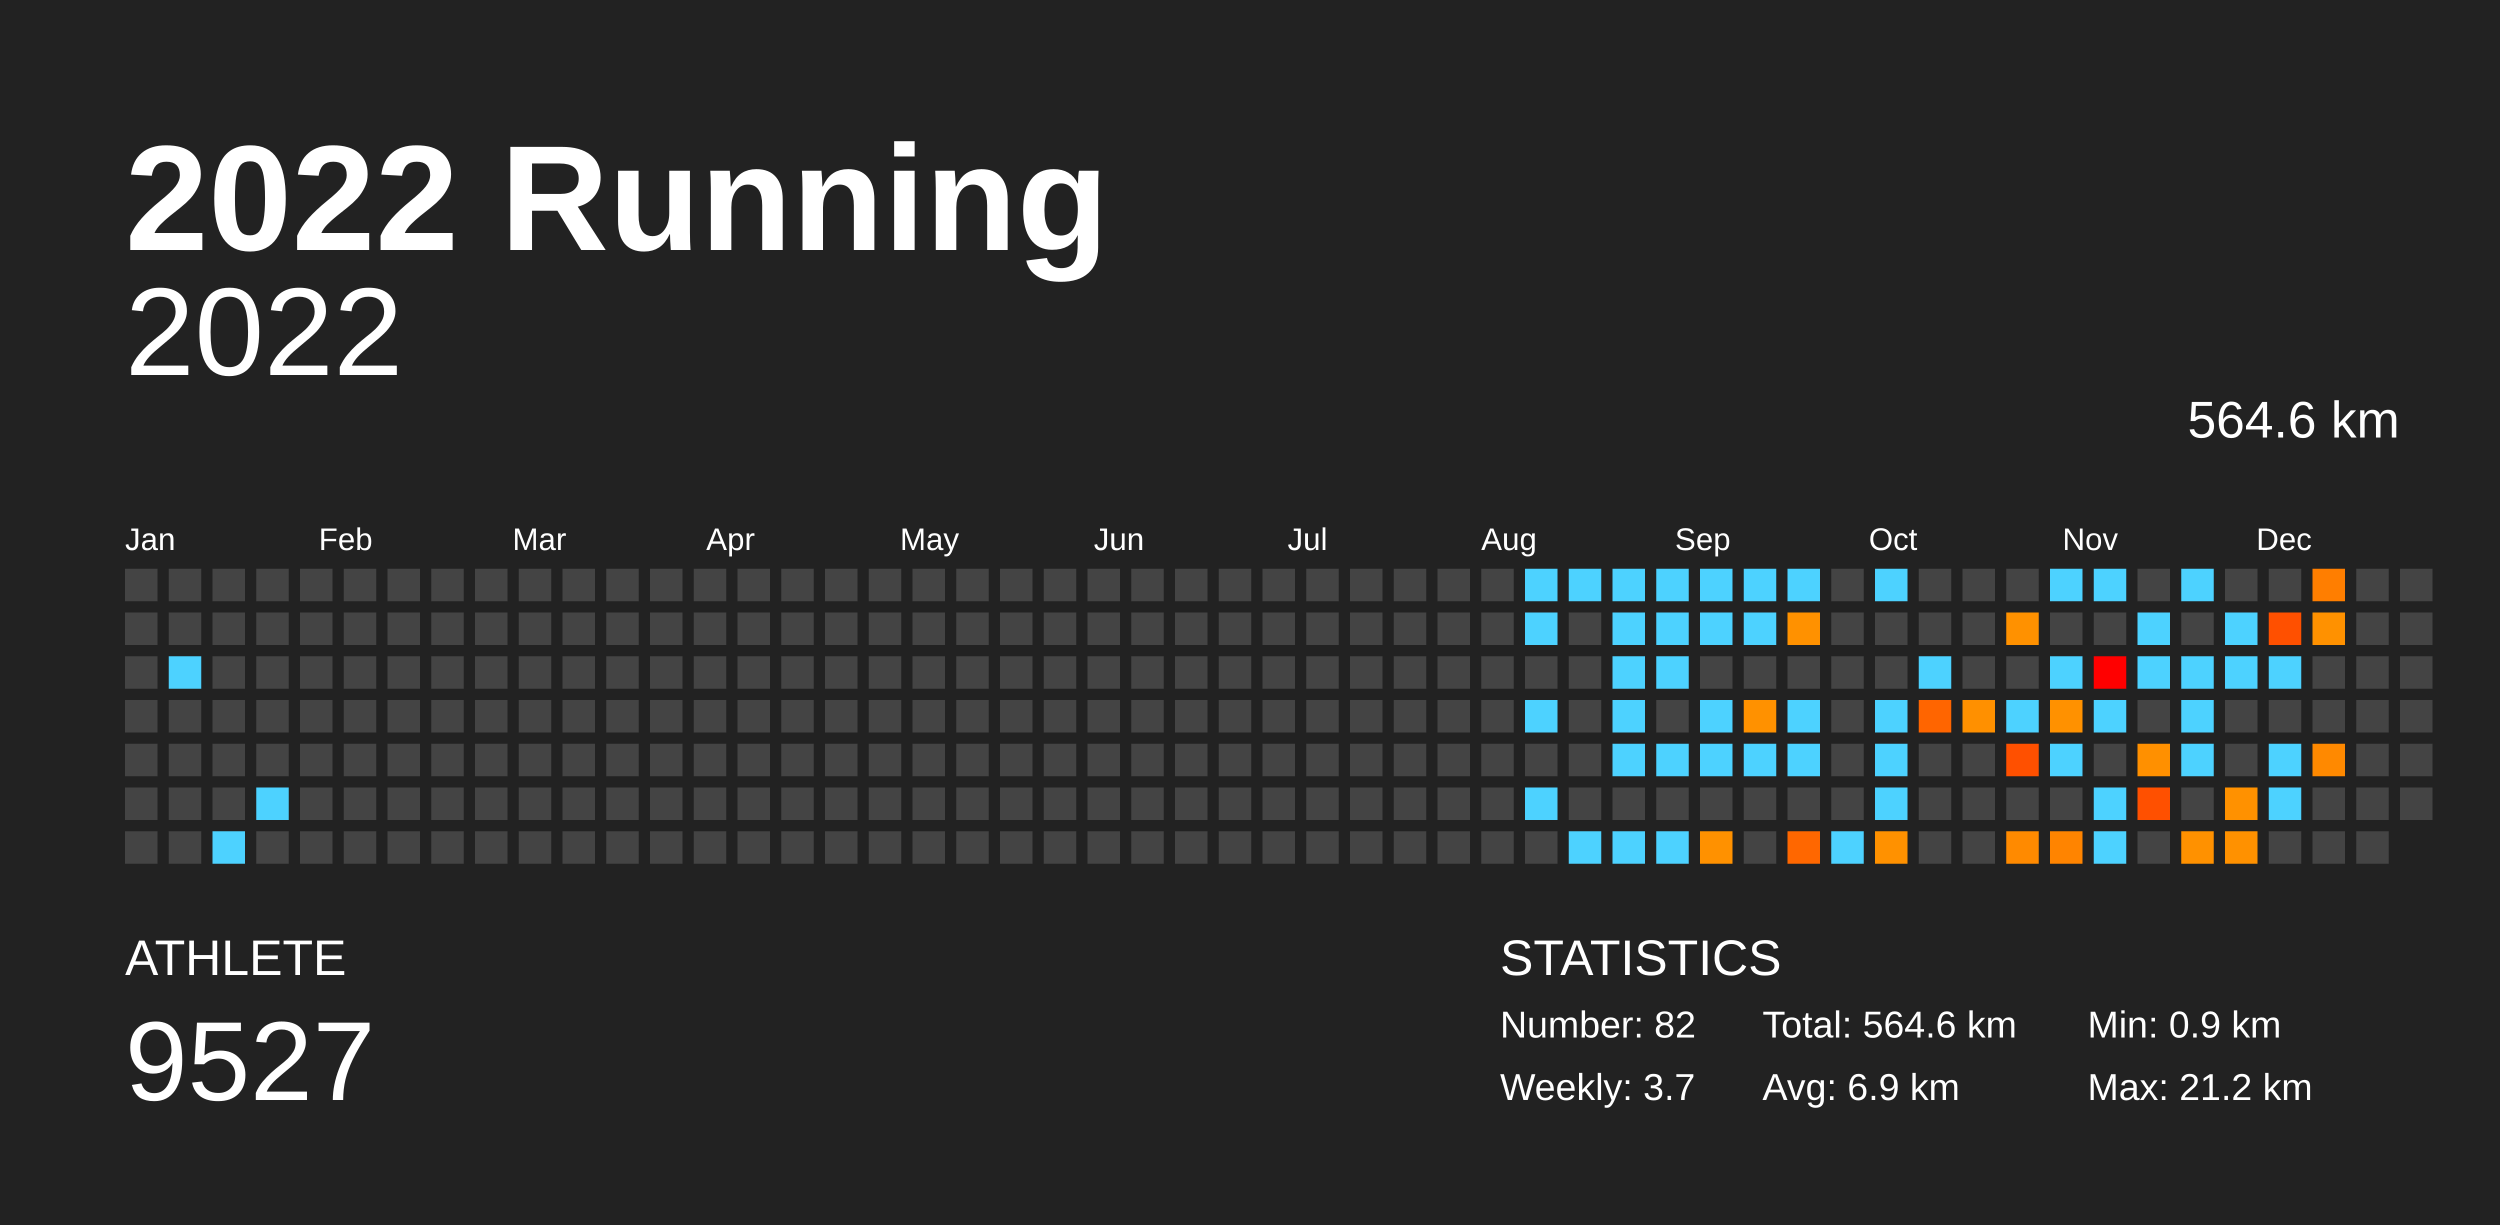
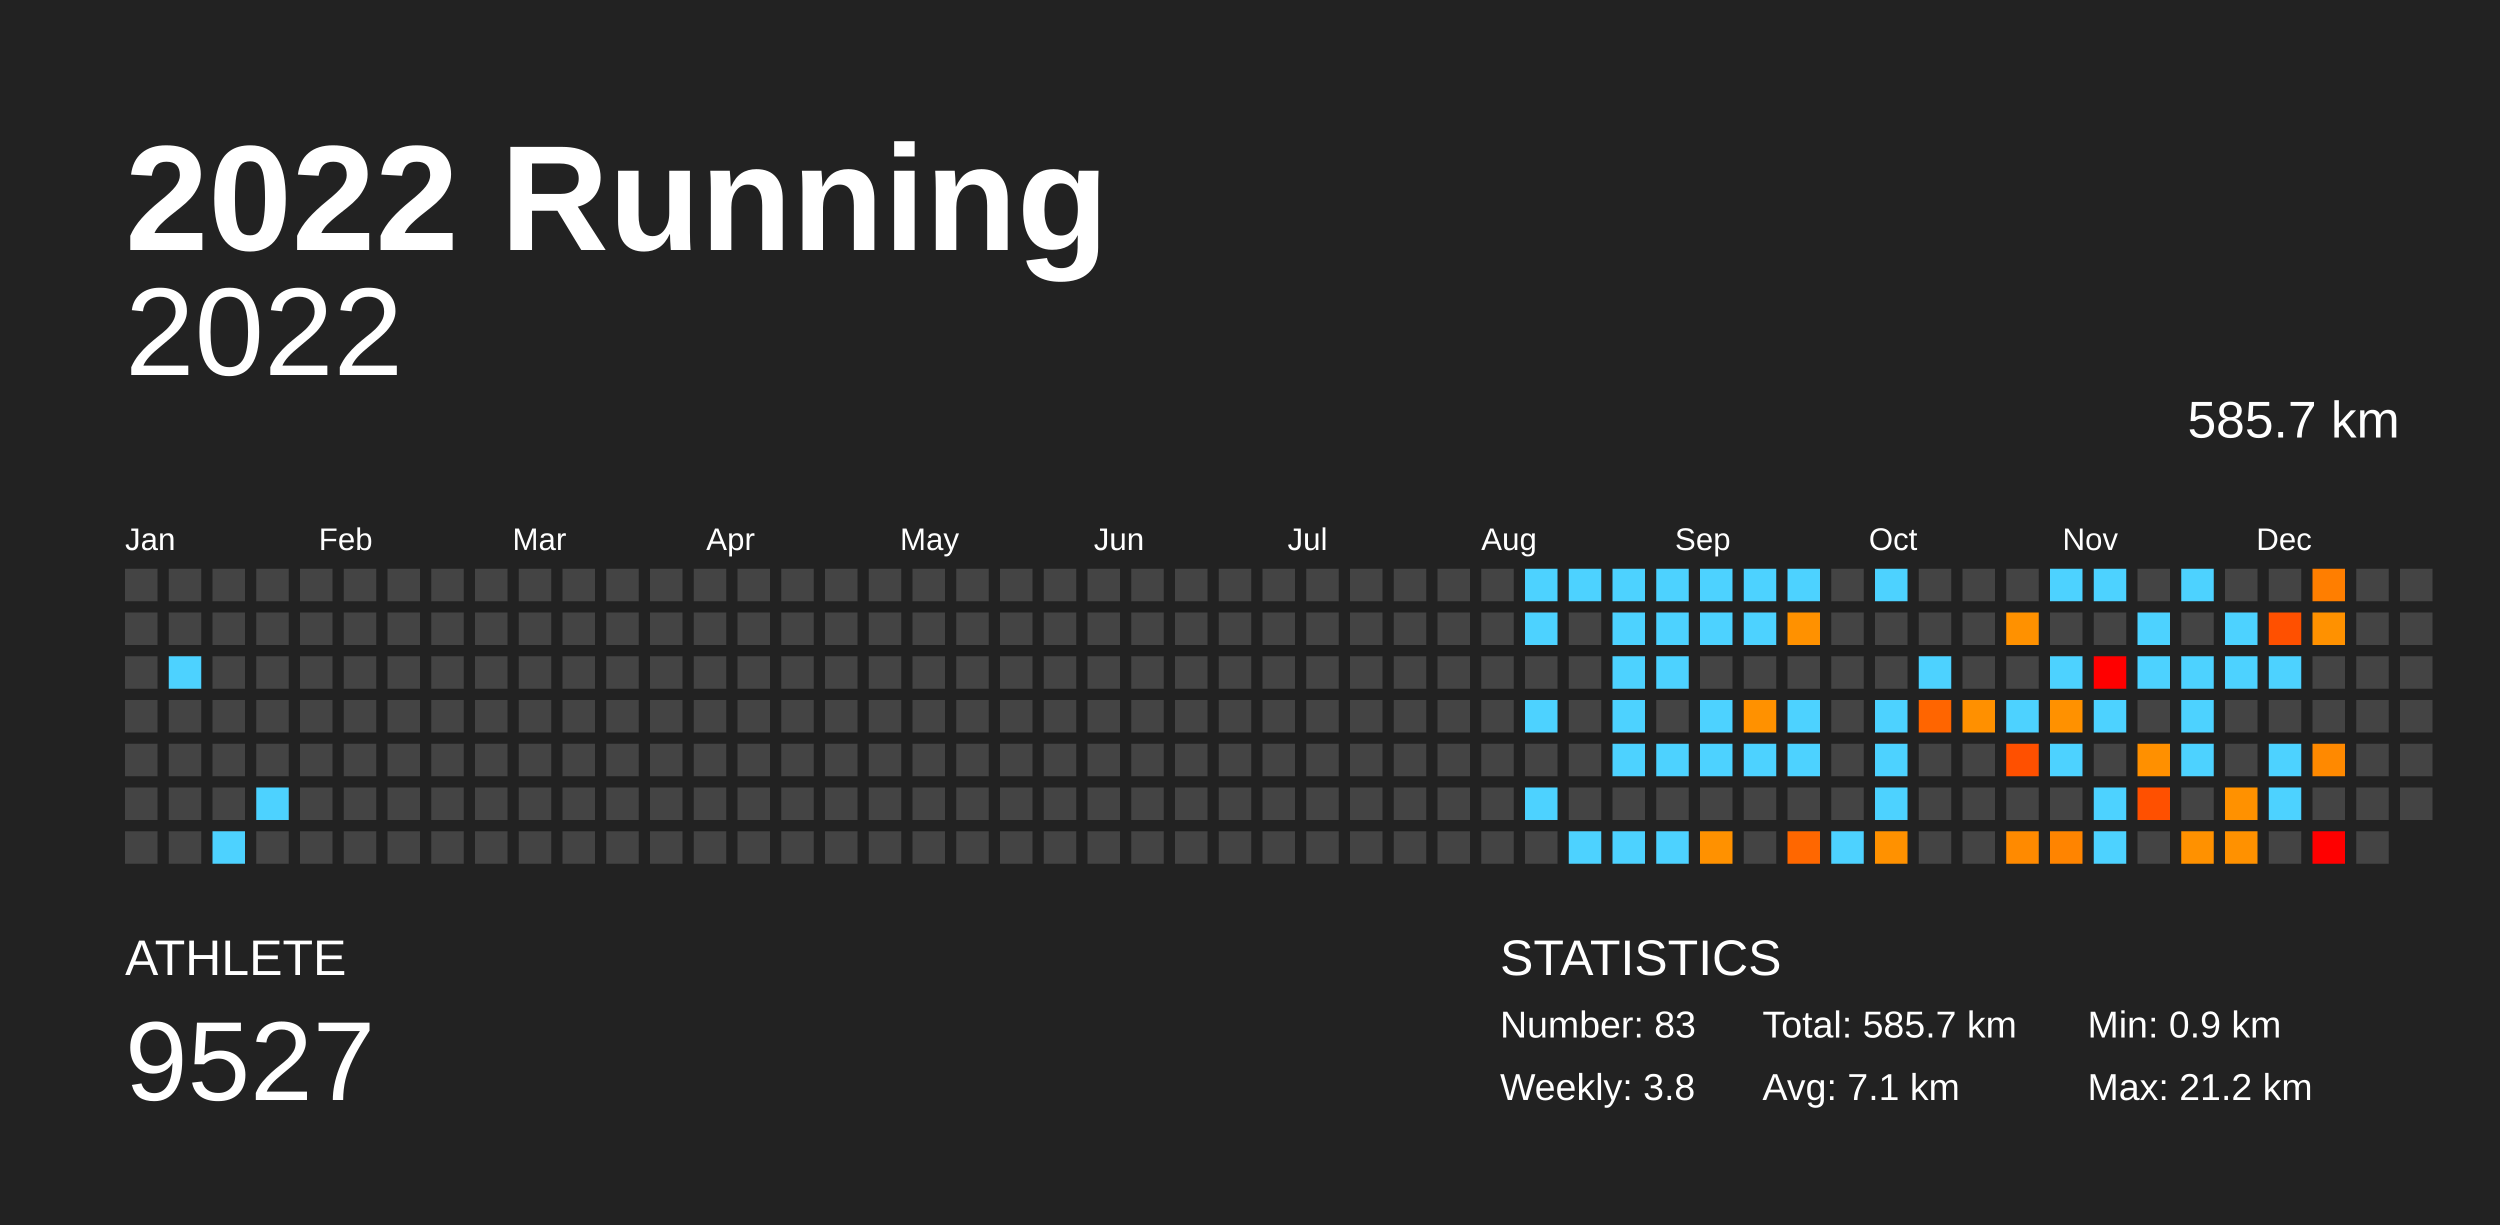
<svg xmlns="http://www.w3.org/2000/svg" baseProfile="full" height="98mm" version="1.1" viewBox="0,0,200,98" width="200mm">
  <defs />
  <rect fill="#222222" height="98" width="200" x="0" y="0" />
  <text fill="#FFFFFF" style="font-size:12px; font-family:Arial; font-weight:bold;" x="10" y="20">2022 Running</text>
  <text fill="#FFFFFF" style="font-size:4px; font-family:Arial" x="10" y="78">ATHLETE</text>
  <text fill="#FFFFFF" style="font-size:9px; font-family:Arial" x="10" y="88">9527</text>
  <text fill="#FFFFFF" style="font-size:4px; font-family:Arial" x="120" y="78">STATISTICS</text>
-   <text fill="#FFFFFF" style="font-size:3px; font-family:Arial" x="120" y="83">Number: 82</text>
-   <text fill="#FFFFFF" style="font-size:3px; font-family:Arial" x="120" y="88">Weekly: 3.7</text>
-   <text fill="#FFFFFF" style="font-size:3px; font-family:Arial" x="141" y="83">Total: 564.6 km</text>
-   <text fill="#FFFFFF" style="font-size:3px; font-family:Arial" x="141" y="88">Avg: 6.9 km</text>
+   <text fill="#FFFFFF" style="font-size:3px; font-family:Arial" x="120" y="83">Number: 83</text>
+   <text fill="#FFFFFF" style="font-size:3px; font-family:Arial" x="120" y="88">Weekly: 3.8</text>
+   <text fill="#FFFFFF" style="font-size:3px; font-family:Arial" x="141" y="83">Total: 585.7 km</text>
+   <text fill="#FFFFFF" style="font-size:3px; font-family:Arial" x="141" y="88">Avg: 7.1 km</text>
  <text fill="#FFFFFF" style="font-size:3px; font-family:Arial" x="167" y="83">Min: 0.9 km</text>
  <text fill="#FFFFFF" style="font-size:3px; font-family:Arial" x="167" y="88">Max: 21.2 km</text>
  <text alignment-baseline="hanging" fill="#FFFFFF" style="font-size:10.0px; font-family:Arial;" x="10" y="30">2022</text>
-   <text alignment-baseline="hanging" fill="#FFFFFF" style="font-size:4.125px; font-family:Arial;" x="175" y="35">564.6 km</text>
+   <text alignment-baseline="hanging" fill="#FFFFFF" style="font-size:4.125px; font-family:Arial;" x="175" y="35">585.7 km</text>
  <text fill="#FFFFFF" style="font-size:2.5px; font-family:Arial" x="10.0" y="44">Jan</text>
  <text fill="#FFFFFF" style="font-size:2.5px; font-family:Arial" x="25.5" y="44">Feb</text>
  <text fill="#FFFFFF" style="font-size:2.5px; font-family:Arial" x="41.0" y="44">Mar</text>
  <text fill="#FFFFFF" style="font-size:2.5px; font-family:Arial" x="56.5" y="44">Apr</text>
  <text fill="#FFFFFF" style="font-size:2.5px; font-family:Arial" x="72.0" y="44">May</text>
  <text fill="#FFFFFF" style="font-size:2.5px; font-family:Arial" x="87.5" y="44">Jun</text>
  <text fill="#FFFFFF" style="font-size:2.5px; font-family:Arial" x="103.0" y="44">Jul</text>
  <text fill="#FFFFFF" style="font-size:2.5px; font-family:Arial" x="118.5" y="44">Aug</text>
  <text fill="#FFFFFF" style="font-size:2.5px; font-family:Arial" x="134.0" y="44">Sep</text>
  <text fill="#FFFFFF" style="font-size:2.5px; font-family:Arial" x="149.5" y="44">Oct</text>
  <text fill="#FFFFFF" style="font-size:2.5px; font-family:Arial" x="165.0" y="44">Nov</text>
  <text fill="#FFFFFF" style="font-size:2.5px; font-family:Arial" x="180.5" y="44">Dec</text>
  <rect fill="#444444" height="2.6" width="2.6" x="10.0" y="45.5" />
  <rect fill="#444444" height="2.6" width="2.6" x="10.0" y="49.0" />
  <rect fill="#444444" height="2.6" width="2.6" x="10.0" y="52.5" />
  <rect fill="#444444" height="2.6" width="2.6" x="10.0" y="56.0" />
  <rect fill="#444444" height="2.6" width="2.6" x="10.0" y="59.5" />
  <rect fill="#444444" height="2.6" width="2.6" x="10.0" y="63.0" />
  <rect fill="#444444" height="2.6" width="2.6" x="10.0" y="66.5" />
  <rect fill="#444444" height="2.6" width="2.6" x="13.5" y="45.5" />
  <rect fill="#444444" height="2.6" width="2.6" x="13.5" y="49.0" />
  <rect fill="#4dd2ff" height="2.6" width="2.6" x="13.5" y="52.5" />
  <rect fill="#444444" height="2.6" width="2.6" x="13.5" y="56.0" />
  <rect fill="#444444" height="2.6" width="2.6" x="13.5" y="59.5" />
  <rect fill="#444444" height="2.6" width="2.6" x="13.5" y="63.0" />
  <rect fill="#444444" height="2.6" width="2.6" x="13.5" y="66.5" />
  <rect fill="#444444" height="2.6" width="2.6" x="17.0" y="45.5" />
  <rect fill="#444444" height="2.6" width="2.6" x="17.0" y="49.0" />
  <rect fill="#444444" height="2.6" width="2.6" x="17.0" y="52.5" />
  <rect fill="#444444" height="2.6" width="2.6" x="17.0" y="56.0" />
  <rect fill="#444444" height="2.6" width="2.6" x="17.0" y="59.5" />
  <rect fill="#444444" height="2.6" width="2.6" x="17.0" y="63.0" />
  <rect fill="#4dd2ff" height="2.6" width="2.6" x="17.0" y="66.5" />
  <rect fill="#444444" height="2.6" width="2.6" x="20.5" y="45.5" />
  <rect fill="#444444" height="2.6" width="2.6" x="20.5" y="49.0" />
  <rect fill="#444444" height="2.6" width="2.6" x="20.5" y="52.5" />
  <rect fill="#444444" height="2.6" width="2.6" x="20.5" y="56.0" />
  <rect fill="#444444" height="2.6" width="2.6" x="20.5" y="59.5" />
  <rect fill="#4dd2ff" height="2.6" width="2.6" x="20.5" y="63.0" />
  <rect fill="#444444" height="2.6" width="2.6" x="20.5" y="66.5" />
  <rect fill="#444444" height="2.6" width="2.6" x="24.0" y="45.5" />
  <rect fill="#444444" height="2.6" width="2.6" x="24.0" y="49.0" />
  <rect fill="#444444" height="2.6" width="2.6" x="24.0" y="52.5" />
  <rect fill="#444444" height="2.6" width="2.6" x="24.0" y="56.0" />
  <rect fill="#444444" height="2.6" width="2.6" x="24.0" y="59.5" />
  <rect fill="#444444" height="2.6" width="2.6" x="24.0" y="63.0" />
  <rect fill="#444444" height="2.6" width="2.6" x="24.0" y="66.5" />
  <rect fill="#444444" height="2.6" width="2.6" x="27.5" y="45.5" />
  <rect fill="#444444" height="2.6" width="2.6" x="27.5" y="49.0" />
  <rect fill="#444444" height="2.6" width="2.6" x="27.5" y="52.5" />
  <rect fill="#444444" height="2.6" width="2.6" x="27.5" y="56.0" />
  <rect fill="#444444" height="2.6" width="2.6" x="27.5" y="59.5" />
  <rect fill="#444444" height="2.6" width="2.6" x="27.5" y="63.0" />
  <rect fill="#444444" height="2.6" width="2.6" x="27.5" y="66.5" />
  <rect fill="#444444" height="2.6" width="2.6" x="31.0" y="45.5" />
  <rect fill="#444444" height="2.6" width="2.6" x="31.0" y="49.0" />
  <rect fill="#444444" height="2.6" width="2.6" x="31.0" y="52.5" />
  <rect fill="#444444" height="2.6" width="2.6" x="31.0" y="56.0" />
  <rect fill="#444444" height="2.6" width="2.6" x="31.0" y="59.5" />
  <rect fill="#444444" height="2.6" width="2.6" x="31.0" y="63.0" />
  <rect fill="#444444" height="2.6" width="2.6" x="31.0" y="66.5" />
  <rect fill="#444444" height="2.6" width="2.6" x="34.5" y="45.5" />
  <rect fill="#444444" height="2.6" width="2.6" x="34.5" y="49.0" />
  <rect fill="#444444" height="2.6" width="2.6" x="34.5" y="52.5" />
  <rect fill="#444444" height="2.6" width="2.6" x="34.5" y="56.0" />
  <rect fill="#444444" height="2.6" width="2.6" x="34.5" y="59.5" />
  <rect fill="#444444" height="2.6" width="2.6" x="34.5" y="63.0" />
  <rect fill="#444444" height="2.6" width="2.6" x="34.5" y="66.5" />
  <rect fill="#444444" height="2.6" width="2.6" x="38.0" y="45.5" />
  <rect fill="#444444" height="2.6" width="2.6" x="38.0" y="49.0" />
  <rect fill="#444444" height="2.6" width="2.6" x="38.0" y="52.5" />
  <rect fill="#444444" height="2.6" width="2.6" x="38.0" y="56.0" />
  <rect fill="#444444" height="2.6" width="2.6" x="38.0" y="59.5" />
  <rect fill="#444444" height="2.6" width="2.6" x="38.0" y="63.0" />
  <rect fill="#444444" height="2.6" width="2.6" x="38.0" y="66.5" />
  <rect fill="#444444" height="2.6" width="2.6" x="41.5" y="45.5" />
  <rect fill="#444444" height="2.6" width="2.6" x="41.5" y="49.0" />
  <rect fill="#444444" height="2.6" width="2.6" x="41.5" y="52.5" />
  <rect fill="#444444" height="2.6" width="2.6" x="41.5" y="56.0" />
  <rect fill="#444444" height="2.6" width="2.6" x="41.5" y="59.5" />
  <rect fill="#444444" height="2.6" width="2.6" x="41.5" y="63.0" />
  <rect fill="#444444" height="2.6" width="2.6" x="41.5" y="66.5" />
  <rect fill="#444444" height="2.6" width="2.6" x="45.0" y="45.5" />
  <rect fill="#444444" height="2.6" width="2.6" x="45.0" y="49.0" />
  <rect fill="#444444" height="2.6" width="2.6" x="45.0" y="52.5" />
  <rect fill="#444444" height="2.6" width="2.6" x="45.0" y="56.0" />
  <rect fill="#444444" height="2.6" width="2.6" x="45.0" y="59.5" />
  <rect fill="#444444" height="2.6" width="2.6" x="45.0" y="63.0" />
  <rect fill="#444444" height="2.6" width="2.6" x="45.0" y="66.5" />
  <rect fill="#444444" height="2.6" width="2.6" x="48.5" y="45.5" />
  <rect fill="#444444" height="2.6" width="2.6" x="48.5" y="49.0" />
  <rect fill="#444444" height="2.6" width="2.6" x="48.5" y="52.5" />
  <rect fill="#444444" height="2.6" width="2.6" x="48.5" y="56.0" />
  <rect fill="#444444" height="2.6" width="2.6" x="48.5" y="59.5" />
  <rect fill="#444444" height="2.6" width="2.6" x="48.5" y="63.0" />
  <rect fill="#444444" height="2.6" width="2.6" x="48.5" y="66.5" />
  <rect fill="#444444" height="2.6" width="2.6" x="52.0" y="45.5" />
  <rect fill="#444444" height="2.6" width="2.6" x="52.0" y="49.0" />
  <rect fill="#444444" height="2.6" width="2.6" x="52.0" y="52.5" />
  <rect fill="#444444" height="2.6" width="2.6" x="52.0" y="56.0" />
  <rect fill="#444444" height="2.6" width="2.6" x="52.0" y="59.5" />
  <rect fill="#444444" height="2.6" width="2.6" x="52.0" y="63.0" />
  <rect fill="#444444" height="2.6" width="2.6" x="52.0" y="66.5" />
  <rect fill="#444444" height="2.6" width="2.6" x="55.5" y="45.5" />
  <rect fill="#444444" height="2.6" width="2.6" x="55.5" y="49.0" />
  <rect fill="#444444" height="2.6" width="2.6" x="55.5" y="52.5" />
  <rect fill="#444444" height="2.6" width="2.6" x="55.5" y="56.0" />
  <rect fill="#444444" height="2.6" width="2.6" x="55.5" y="59.5" />
  <rect fill="#444444" height="2.6" width="2.6" x="55.5" y="63.0" />
  <rect fill="#444444" height="2.6" width="2.6" x="55.5" y="66.5" />
  <rect fill="#444444" height="2.6" width="2.6" x="59.0" y="45.5" />
  <rect fill="#444444" height="2.6" width="2.6" x="59.0" y="49.0" />
  <rect fill="#444444" height="2.6" width="2.6" x="59.0" y="52.5" />
  <rect fill="#444444" height="2.6" width="2.6" x="59.0" y="56.0" />
  <rect fill="#444444" height="2.6" width="2.6" x="59.0" y="59.5" />
  <rect fill="#444444" height="2.6" width="2.6" x="59.0" y="63.0" />
  <rect fill="#444444" height="2.6" width="2.6" x="59.0" y="66.5" />
  <rect fill="#444444" height="2.6" width="2.6" x="62.5" y="45.5" />
  <rect fill="#444444" height="2.6" width="2.6" x="62.5" y="49.0" />
  <rect fill="#444444" height="2.6" width="2.6" x="62.5" y="52.5" />
  <rect fill="#444444" height="2.6" width="2.6" x="62.5" y="56.0" />
  <rect fill="#444444" height="2.6" width="2.6" x="62.5" y="59.5" />
  <rect fill="#444444" height="2.6" width="2.6" x="62.5" y="63.0" />
  <rect fill="#444444" height="2.6" width="2.6" x="62.5" y="66.5" />
  <rect fill="#444444" height="2.6" width="2.6" x="66.0" y="45.5" />
  <rect fill="#444444" height="2.6" width="2.6" x="66.0" y="49.0" />
  <rect fill="#444444" height="2.6" width="2.6" x="66.0" y="52.5" />
  <rect fill="#444444" height="2.6" width="2.6" x="66.0" y="56.0" />
  <rect fill="#444444" height="2.6" width="2.6" x="66.0" y="59.5" />
  <rect fill="#444444" height="2.6" width="2.6" x="66.0" y="63.0" />
  <rect fill="#444444" height="2.6" width="2.6" x="66.0" y="66.5" />
  <rect fill="#444444" height="2.6" width="2.6" x="69.5" y="45.5" />
  <rect fill="#444444" height="2.6" width="2.6" x="69.5" y="49.0" />
  <rect fill="#444444" height="2.6" width="2.6" x="69.5" y="52.5" />
  <rect fill="#444444" height="2.6" width="2.6" x="69.5" y="56.0" />
  <rect fill="#444444" height="2.6" width="2.6" x="69.5" y="59.5" />
  <rect fill="#444444" height="2.6" width="2.6" x="69.5" y="63.0" />
  <rect fill="#444444" height="2.6" width="2.6" x="69.5" y="66.5" />
  <rect fill="#444444" height="2.6" width="2.6" x="73.0" y="45.5" />
  <rect fill="#444444" height="2.6" width="2.6" x="73.0" y="49.0" />
  <rect fill="#444444" height="2.6" width="2.6" x="73.0" y="52.5" />
  <rect fill="#444444" height="2.6" width="2.6" x="73.0" y="56.0" />
  <rect fill="#444444" height="2.6" width="2.6" x="73.0" y="59.5" />
  <rect fill="#444444" height="2.6" width="2.6" x="73.0" y="63.0" />
  <rect fill="#444444" height="2.6" width="2.6" x="73.0" y="66.5" />
  <rect fill="#444444" height="2.6" width="2.6" x="76.5" y="45.5" />
  <rect fill="#444444" height="2.6" width="2.6" x="76.5" y="49.0" />
  <rect fill="#444444" height="2.6" width="2.6" x="76.5" y="52.5" />
  <rect fill="#444444" height="2.6" width="2.6" x="76.5" y="56.0" />
  <rect fill="#444444" height="2.6" width="2.6" x="76.5" y="59.5" />
  <rect fill="#444444" height="2.6" width="2.6" x="76.5" y="63.0" />
  <rect fill="#444444" height="2.6" width="2.6" x="76.5" y="66.5" />
  <rect fill="#444444" height="2.6" width="2.6" x="80.0" y="45.5" />
  <rect fill="#444444" height="2.6" width="2.6" x="80.0" y="49.0" />
  <rect fill="#444444" height="2.6" width="2.6" x="80.0" y="52.5" />
  <rect fill="#444444" height="2.6" width="2.6" x="80.0" y="56.0" />
  <rect fill="#444444" height="2.6" width="2.6" x="80.0" y="59.5" />
  <rect fill="#444444" height="2.6" width="2.6" x="80.0" y="63.0" />
  <rect fill="#444444" height="2.6" width="2.6" x="80.0" y="66.5" />
  <rect fill="#444444" height="2.6" width="2.6" x="83.5" y="45.5" />
  <rect fill="#444444" height="2.6" width="2.6" x="83.5" y="49.0" />
  <rect fill="#444444" height="2.6" width="2.6" x="83.5" y="52.5" />
  <rect fill="#444444" height="2.6" width="2.6" x="83.5" y="56.0" />
  <rect fill="#444444" height="2.6" width="2.6" x="83.5" y="59.5" />
  <rect fill="#444444" height="2.6" width="2.6" x="83.5" y="63.0" />
  <rect fill="#444444" height="2.6" width="2.6" x="83.5" y="66.5" />
  <rect fill="#444444" height="2.6" width="2.6" x="87.0" y="45.5" />
  <rect fill="#444444" height="2.6" width="2.6" x="87.0" y="49.0" />
  <rect fill="#444444" height="2.6" width="2.6" x="87.0" y="52.5" />
  <rect fill="#444444" height="2.6" width="2.6" x="87.0" y="56.0" />
  <rect fill="#444444" height="2.6" width="2.6" x="87.0" y="59.5" />
  <rect fill="#444444" height="2.6" width="2.6" x="87.0" y="63.0" />
  <rect fill="#444444" height="2.6" width="2.6" x="87.0" y="66.5" />
  <rect fill="#444444" height="2.6" width="2.6" x="90.5" y="45.5" />
  <rect fill="#444444" height="2.6" width="2.6" x="90.5" y="49.0" />
  <rect fill="#444444" height="2.6" width="2.6" x="90.5" y="52.5" />
  <rect fill="#444444" height="2.6" width="2.6" x="90.5" y="56.0" />
  <rect fill="#444444" height="2.6" width="2.6" x="90.5" y="59.5" />
  <rect fill="#444444" height="2.6" width="2.6" x="90.5" y="63.0" />
  <rect fill="#444444" height="2.6" width="2.6" x="90.5" y="66.5" />
  <rect fill="#444444" height="2.6" width="2.6" x="94.0" y="45.5" />
  <rect fill="#444444" height="2.6" width="2.6" x="94.0" y="49.0" />
  <rect fill="#444444" height="2.6" width="2.6" x="94.0" y="52.5" />
  <rect fill="#444444" height="2.6" width="2.6" x="94.0" y="56.0" />
  <rect fill="#444444" height="2.6" width="2.6" x="94.0" y="59.5" />
  <rect fill="#444444" height="2.6" width="2.6" x="94.0" y="63.0" />
  <rect fill="#444444" height="2.6" width="2.6" x="94.0" y="66.5" />
  <rect fill="#444444" height="2.6" width="2.6" x="97.5" y="45.5" />
  <rect fill="#444444" height="2.6" width="2.6" x="97.5" y="49.0" />
  <rect fill="#444444" height="2.6" width="2.6" x="97.5" y="52.5" />
  <rect fill="#444444" height="2.6" width="2.6" x="97.5" y="56.0" />
  <rect fill="#444444" height="2.6" width="2.6" x="97.5" y="59.5" />
  <rect fill="#444444" height="2.6" width="2.6" x="97.5" y="63.0" />
  <rect fill="#444444" height="2.6" width="2.6" x="97.5" y="66.5" />
  <rect fill="#444444" height="2.6" width="2.6" x="101.0" y="45.5" />
  <rect fill="#444444" height="2.6" width="2.6" x="101.0" y="49.0" />
  <rect fill="#444444" height="2.6" width="2.6" x="101.0" y="52.5" />
  <rect fill="#444444" height="2.6" width="2.6" x="101.0" y="56.0" />
  <rect fill="#444444" height="2.6" width="2.6" x="101.0" y="59.5" />
  <rect fill="#444444" height="2.6" width="2.6" x="101.0" y="63.0" />
  <rect fill="#444444" height="2.6" width="2.6" x="101.0" y="66.5" />
  <rect fill="#444444" height="2.6" width="2.6" x="104.5" y="45.5" />
  <rect fill="#444444" height="2.6" width="2.6" x="104.5" y="49.0" />
  <rect fill="#444444" height="2.6" width="2.6" x="104.5" y="52.5" />
  <rect fill="#444444" height="2.6" width="2.6" x="104.5" y="56.0" />
  <rect fill="#444444" height="2.6" width="2.6" x="104.5" y="59.5" />
  <rect fill="#444444" height="2.6" width="2.6" x="104.5" y="63.0" />
  <rect fill="#444444" height="2.6" width="2.6" x="104.5" y="66.5" />
  <rect fill="#444444" height="2.6" width="2.6" x="108.0" y="45.5" />
  <rect fill="#444444" height="2.6" width="2.6" x="108.0" y="49.0" />
  <rect fill="#444444" height="2.6" width="2.6" x="108.0" y="52.5" />
  <rect fill="#444444" height="2.6" width="2.6" x="108.0" y="56.0" />
  <rect fill="#444444" height="2.6" width="2.6" x="108.0" y="59.5" />
  <rect fill="#444444" height="2.6" width="2.6" x="108.0" y="63.0" />
  <rect fill="#444444" height="2.6" width="2.6" x="108.0" y="66.5" />
  <rect fill="#444444" height="2.6" width="2.6" x="111.5" y="45.5" />
  <rect fill="#444444" height="2.6" width="2.6" x="111.5" y="49.0" />
  <rect fill="#444444" height="2.6" width="2.6" x="111.5" y="52.5" />
  <rect fill="#444444" height="2.6" width="2.6" x="111.5" y="56.0" />
  <rect fill="#444444" height="2.6" width="2.6" x="111.5" y="59.5" />
  <rect fill="#444444" height="2.6" width="2.6" x="111.5" y="63.0" />
  <rect fill="#444444" height="2.6" width="2.6" x="111.5" y="66.5" />
  <rect fill="#444444" height="2.6" width="2.6" x="115.0" y="45.5" />
  <rect fill="#444444" height="2.6" width="2.6" x="115.0" y="49.0" />
  <rect fill="#444444" height="2.6" width="2.6" x="115.0" y="52.5" />
  <rect fill="#444444" height="2.6" width="2.6" x="115.0" y="56.0" />
  <rect fill="#444444" height="2.6" width="2.6" x="115.0" y="59.5" />
  <rect fill="#444444" height="2.6" width="2.6" x="115.0" y="63.0" />
  <rect fill="#444444" height="2.6" width="2.6" x="115.0" y="66.5" />
  <rect fill="#444444" height="2.6" width="2.6" x="118.5" y="45.5" />
  <rect fill="#444444" height="2.6" width="2.6" x="118.5" y="49.0" />
  <rect fill="#444444" height="2.6" width="2.6" x="118.5" y="52.5" />
  <rect fill="#444444" height="2.6" width="2.6" x="118.5" y="56.0" />
  <rect fill="#444444" height="2.6" width="2.6" x="118.5" y="59.5" />
  <rect fill="#444444" height="2.6" width="2.6" x="118.5" y="63.0" />
  <rect fill="#444444" height="2.6" width="2.6" x="118.5" y="66.5" />
  <rect fill="#4dd2ff" height="2.6" width="2.6" x="122.0" y="45.5" />
  <rect fill="#4dd2ff" height="2.6" width="2.6" x="122.0" y="49.0" />
  <rect fill="#444444" height="2.6" width="2.6" x="122.0" y="52.5" />
  <rect fill="#4dd2ff" height="2.6" width="2.6" x="122.0" y="56.0" />
  <rect fill="#444444" height="2.6" width="2.6" x="122.0" y="59.5" />
  <rect fill="#4dd2ff" height="2.6" width="2.6" x="122.0" y="63.0" />
  <rect fill="#444444" height="2.6" width="2.6" x="122.0" y="66.5" />
  <rect fill="#4dd2ff" height="2.6" width="2.6" x="125.5" y="45.5" />
  <rect fill="#444444" height="2.6" width="2.6" x="125.5" y="49.0" />
  <rect fill="#444444" height="2.6" width="2.6" x="125.5" y="52.5" />
  <rect fill="#444444" height="2.6" width="2.6" x="125.5" y="56.0" />
  <rect fill="#444444" height="2.6" width="2.6" x="125.5" y="59.5" />
  <rect fill="#444444" height="2.6" width="2.6" x="125.5" y="63.0" />
  <rect fill="#4dd2ff" height="2.6" width="2.6" x="125.5" y="66.5" />
  <rect fill="#4dd2ff" height="2.6" width="2.6" x="129.0" y="45.5" />
  <rect fill="#4dd2ff" height="2.6" width="2.6" x="129.0" y="49.0" />
  <rect fill="#4dd2ff" height="2.6" width="2.6" x="129.0" y="52.5" />
  <rect fill="#4dd2ff" height="2.6" width="2.6" x="129.0" y="56.0" />
  <rect fill="#4dd2ff" height="2.6" width="2.6" x="129.0" y="59.5" />
  <rect fill="#444444" height="2.6" width="2.6" x="129.0" y="63.0" />
  <rect fill="#4dd2ff" height="2.6" width="2.6" x="129.0" y="66.5" />
  <rect fill="#4dd2ff" height="2.6" width="2.6" x="132.5" y="45.5" />
  <rect fill="#4dd2ff" height="2.6" width="2.6" x="132.5" y="49.0" />
  <rect fill="#4dd2ff" height="2.6" width="2.6" x="132.5" y="52.5" />
  <rect fill="#444444" height="2.6" width="2.6" x="132.5" y="56.0" />
  <rect fill="#4dd2ff" height="2.6" width="2.6" x="132.5" y="59.5" />
  <rect fill="#444444" height="2.6" width="2.6" x="132.5" y="63.0" />
  <rect fill="#4dd2ff" height="2.6" width="2.6" x="132.5" y="66.5" />
  <rect fill="#4dd2ff" height="2.6" width="2.6" x="136.0" y="45.5" />
  <rect fill="#4dd2ff" height="2.6" width="2.6" x="136.0" y="49.0" />
  <rect fill="#444444" height="2.6" width="2.6" x="136.0" y="52.5" />
  <rect fill="#4dd2ff" height="2.6" width="2.6" x="136.0" y="56.0" />
  <rect fill="#4dd2ff" height="2.6" width="2.6" x="136.0" y="59.5" />
  <rect fill="#444444" height="2.6" width="2.6" x="136.0" y="63.0" />
  <rect fill="#ff9100" height="2.6" width="2.6" x="136.0" y="66.5" />
  <rect fill="#4dd2ff" height="2.6" width="2.6" x="139.5" y="45.5" />
  <rect fill="#4dd2ff" height="2.6" width="2.6" x="139.5" y="49.0" />
  <rect fill="#444444" height="2.6" width="2.6" x="139.5" y="52.5" />
  <rect fill="#ff9100" height="2.6" width="2.6" x="139.5" y="56.0" />
  <rect fill="#4dd2ff" height="2.6" width="2.6" x="139.5" y="59.5" />
  <rect fill="#444444" height="2.6" width="2.6" x="139.5" y="63.0" />
  <rect fill="#444444" height="2.6" width="2.6" x="139.5" y="66.5" />
  <rect fill="#4dd2ff" height="2.6" width="2.6" x="143.0" y="45.5" />
  <rect fill="#ff9100" height="2.6" width="2.6" x="143.0" y="49.0" />
  <rect fill="#444444" height="2.6" width="2.6" x="143.0" y="52.5" />
  <rect fill="#4dd2ff" height="2.6" width="2.6" x="143.0" y="56.0" />
  <rect fill="#4dd2ff" height="2.6" width="2.6" x="143.0" y="59.5" />
  <rect fill="#444444" height="2.6" width="2.6" x="143.0" y="63.0" />
  <rect fill="#ff6700" height="2.6" width="2.6" x="143.0" y="66.5" />
  <rect fill="#444444" height="2.6" width="2.6" x="146.5" y="45.5" />
  <rect fill="#444444" height="2.6" width="2.6" x="146.5" y="49.0" />
  <rect fill="#444444" height="2.6" width="2.6" x="146.5" y="52.5" />
  <rect fill="#444444" height="2.6" width="2.6" x="146.5" y="56.0" />
  <rect fill="#444444" height="2.6" width="2.6" x="146.5" y="59.5" />
  <rect fill="#444444" height="2.6" width="2.6" x="146.5" y="63.0" />
  <rect fill="#4dd2ff" height="2.6" width="2.6" x="146.5" y="66.5" />
  <rect fill="#4dd2ff" height="2.6" width="2.6" x="150.0" y="45.5" />
  <rect fill="#444444" height="2.6" width="2.6" x="150.0" y="49.0" />
  <rect fill="#444444" height="2.6" width="2.6" x="150.0" y="52.5" />
  <rect fill="#4dd2ff" height="2.6" width="2.6" x="150.0" y="56.0" />
  <rect fill="#4dd2ff" height="2.6" width="2.6" x="150.0" y="59.5" />
  <rect fill="#4dd2ff" height="2.6" width="2.6" x="150.0" y="63.0" />
  <rect fill="#ff9100" height="2.6" width="2.6" x="150.0" y="66.5" />
  <rect fill="#444444" height="2.6" width="2.6" x="153.5" y="45.5" />
  <rect fill="#444444" height="2.6" width="2.6" x="153.5" y="49.0" />
  <rect fill="#4dd2ff" height="2.6" width="2.6" x="153.5" y="52.5" />
  <rect fill="#ff6500" height="2.6" width="2.6" x="153.5" y="56.0" />
  <rect fill="#444444" height="2.6" width="2.6" x="153.5" y="59.5" />
  <rect fill="#444444" height="2.6" width="2.6" x="153.5" y="63.0" />
  <rect fill="#444444" height="2.6" width="2.6" x="153.5" y="66.5" />
  <rect fill="#444444" height="2.6" width="2.6" x="157.0" y="45.5" />
  <rect fill="#444444" height="2.6" width="2.6" x="157.0" y="49.0" />
  <rect fill="#444444" height="2.6" width="2.6" x="157.0" y="52.5" />
  <rect fill="#ff9000" height="2.6" width="2.6" x="157.0" y="56.0" />
  <rect fill="#444444" height="2.6" width="2.6" x="157.0" y="59.5" />
  <rect fill="#444444" height="2.6" width="2.6" x="157.0" y="63.0" />
  <rect fill="#444444" height="2.6" width="2.6" x="157.0" y="66.5" />
  <rect fill="#444444" height="2.6" width="2.6" x="160.5" y="45.5" />
  <rect fill="#ff9100" height="2.6" width="2.6" x="160.5" y="49.0" />
  <rect fill="#444444" height="2.6" width="2.6" x="160.5" y="52.5" />
  <rect fill="#4dd2ff" height="2.6" width="2.6" x="160.5" y="56.0" />
  <rect fill="#ff5000" height="2.6" width="2.6" x="160.5" y="59.5" />
  <rect fill="#444444" height="2.6" width="2.6" x="160.5" y="63.0" />
  <rect fill="#ff8a00" height="2.6" width="2.6" x="160.5" y="66.5" />
  <rect fill="#4dd2ff" height="2.6" width="2.6" x="164.0" y="45.5" />
  <rect fill="#444444" height="2.6" width="2.6" x="164.0" y="49.0" />
  <rect fill="#4dd2ff" height="2.6" width="2.6" x="164.0" y="52.5" />
  <rect fill="#ff9100" height="2.6" width="2.6" x="164.0" y="56.0" />
  <rect fill="#4dd2ff" height="2.6" width="2.6" x="164.0" y="59.5" />
  <rect fill="#444444" height="2.6" width="2.6" x="164.0" y="63.0" />
  <rect fill="#ff8400" height="2.6" width="2.6" x="164.0" y="66.5" />
  <rect fill="#4dd2ff" height="2.6" width="2.6" x="167.5" y="45.5" />
  <rect fill="#444444" height="2.6" width="2.6" x="167.5" y="49.0" />
  <rect fill="red" height="2.6" width="2.6" x="167.5" y="52.5" />
  <rect fill="#4dd2ff" height="2.6" width="2.6" x="167.5" y="56.0" />
  <rect fill="#444444" height="2.6" width="2.6" x="167.5" y="59.5" />
  <rect fill="#4dd2ff" height="2.6" width="2.6" x="167.5" y="63.0" />
  <rect fill="#4dd2ff" height="2.6" width="2.6" x="167.5" y="66.5" />
  <rect fill="#444444" height="2.6" width="2.6" x="171.0" y="45.5" />
  <rect fill="#4dd2ff" height="2.6" width="2.6" x="171.0" y="49.0" />
  <rect fill="#4dd2ff" height="2.6" width="2.6" x="171.0" y="52.5" />
  <rect fill="#444444" height="2.6" width="2.6" x="171.0" y="56.0" />
  <rect fill="#ff9000" height="2.6" width="2.6" x="171.0" y="59.5" />
  <rect fill="#ff5000" height="2.6" width="2.6" x="171.0" y="63.0" />
  <rect fill="#444444" height="2.6" width="2.6" x="171.0" y="66.5" />
  <rect fill="#4dd2ff" height="2.6" width="2.6" x="174.5" y="45.5" />
  <rect fill="#444444" height="2.6" width="2.6" x="174.5" y="49.0" />
  <rect fill="#4dd2ff" height="2.6" width="2.6" x="174.5" y="52.5" />
  <rect fill="#4dd2ff" height="2.6" width="2.6" x="174.5" y="56.0" />
  <rect fill="#4dd2ff" height="2.6" width="2.6" x="174.5" y="59.5" />
  <rect fill="#444444" height="2.6" width="2.6" x="174.5" y="63.0" />
  <rect fill="#ff9100" height="2.6" width="2.6" x="174.5" y="66.5" />
  <rect fill="#444444" height="2.6" width="2.6" x="178.0" y="45.5" />
  <rect fill="#4dd2ff" height="2.6" width="2.6" x="178.0" y="49.0" />
  <rect fill="#4dd2ff" height="2.6" width="2.6" x="178.0" y="52.5" />
  <rect fill="#444444" height="2.6" width="2.6" x="178.0" y="56.0" />
  <rect fill="#444444" height="2.6" width="2.6" x="178.0" y="59.5" />
  <rect fill="#ff9100" height="2.6" width="2.6" x="178.0" y="63.0" />
  <rect fill="#ff9100" height="2.6" width="2.6" x="178.0" y="66.5" />
  <rect fill="#444444" height="2.6" width="2.6" x="181.5" y="45.5" />
  <rect fill="#ff5000" height="2.6" width="2.6" x="181.5" y="49.0" />
  <rect fill="#4dd2ff" height="2.6" width="2.6" x="181.5" y="52.5" />
  <rect fill="#444444" height="2.6" width="2.6" x="181.5" y="56.0" />
  <rect fill="#4dd2ff" height="2.6" width="2.6" x="181.5" y="59.5" />
  <rect fill="#4dd2ff" height="2.6" width="2.6" x="181.5" y="63.0" />
  <rect fill="#444444" height="2.6" width="2.6" x="181.5" y="66.5" />
  <rect fill="#ff7e00" height="2.6" width="2.6" x="185.0" y="45.5" />
  <rect fill="#ff9100" height="2.6" width="2.6" x="185.0" y="49.0" />
  <rect fill="#444444" height="2.6" width="2.6" x="185.0" y="52.5" />
  <rect fill="#444444" height="2.6" width="2.6" x="185.0" y="56.0" />
  <rect fill="#ff8900" height="2.6" width="2.6" x="185.0" y="59.5" />
  <rect fill="#444444" height="2.6" width="2.6" x="185.0" y="63.0" />
-   <rect fill="#444444" height="2.6" width="2.6" x="185.0" y="66.5" />
+   <rect fill="red" height="2.6" width="2.6" x="185.0" y="66.5" />
  <rect fill="#444444" height="2.6" width="2.6" x="188.5" y="45.5" />
  <rect fill="#444444" height="2.6" width="2.6" x="188.5" y="49.0" />
  <rect fill="#444444" height="2.6" width="2.6" x="188.5" y="52.5" />
  <rect fill="#444444" height="2.6" width="2.6" x="188.5" y="56.0" />
  <rect fill="#444444" height="2.6" width="2.6" x="188.5" y="59.5" />
  <rect fill="#444444" height="2.6" width="2.6" x="188.5" y="63.0" />
  <rect fill="#444444" height="2.6" width="2.6" x="188.5" y="66.5" />
  <rect fill="#444444" height="2.6" width="2.6" x="192.0" y="45.5" />
  <rect fill="#444444" height="2.6" width="2.6" x="192.0" y="49.0" />
  <rect fill="#444444" height="2.6" width="2.6" x="192.0" y="52.5" />
  <rect fill="#444444" height="2.6" width="2.6" x="192.0" y="56.0" />
  <rect fill="#444444" height="2.6" width="2.6" x="192.0" y="59.5" />
  <rect fill="#444444" height="2.6" width="2.6" x="192.0" y="63.0" />
</svg>
